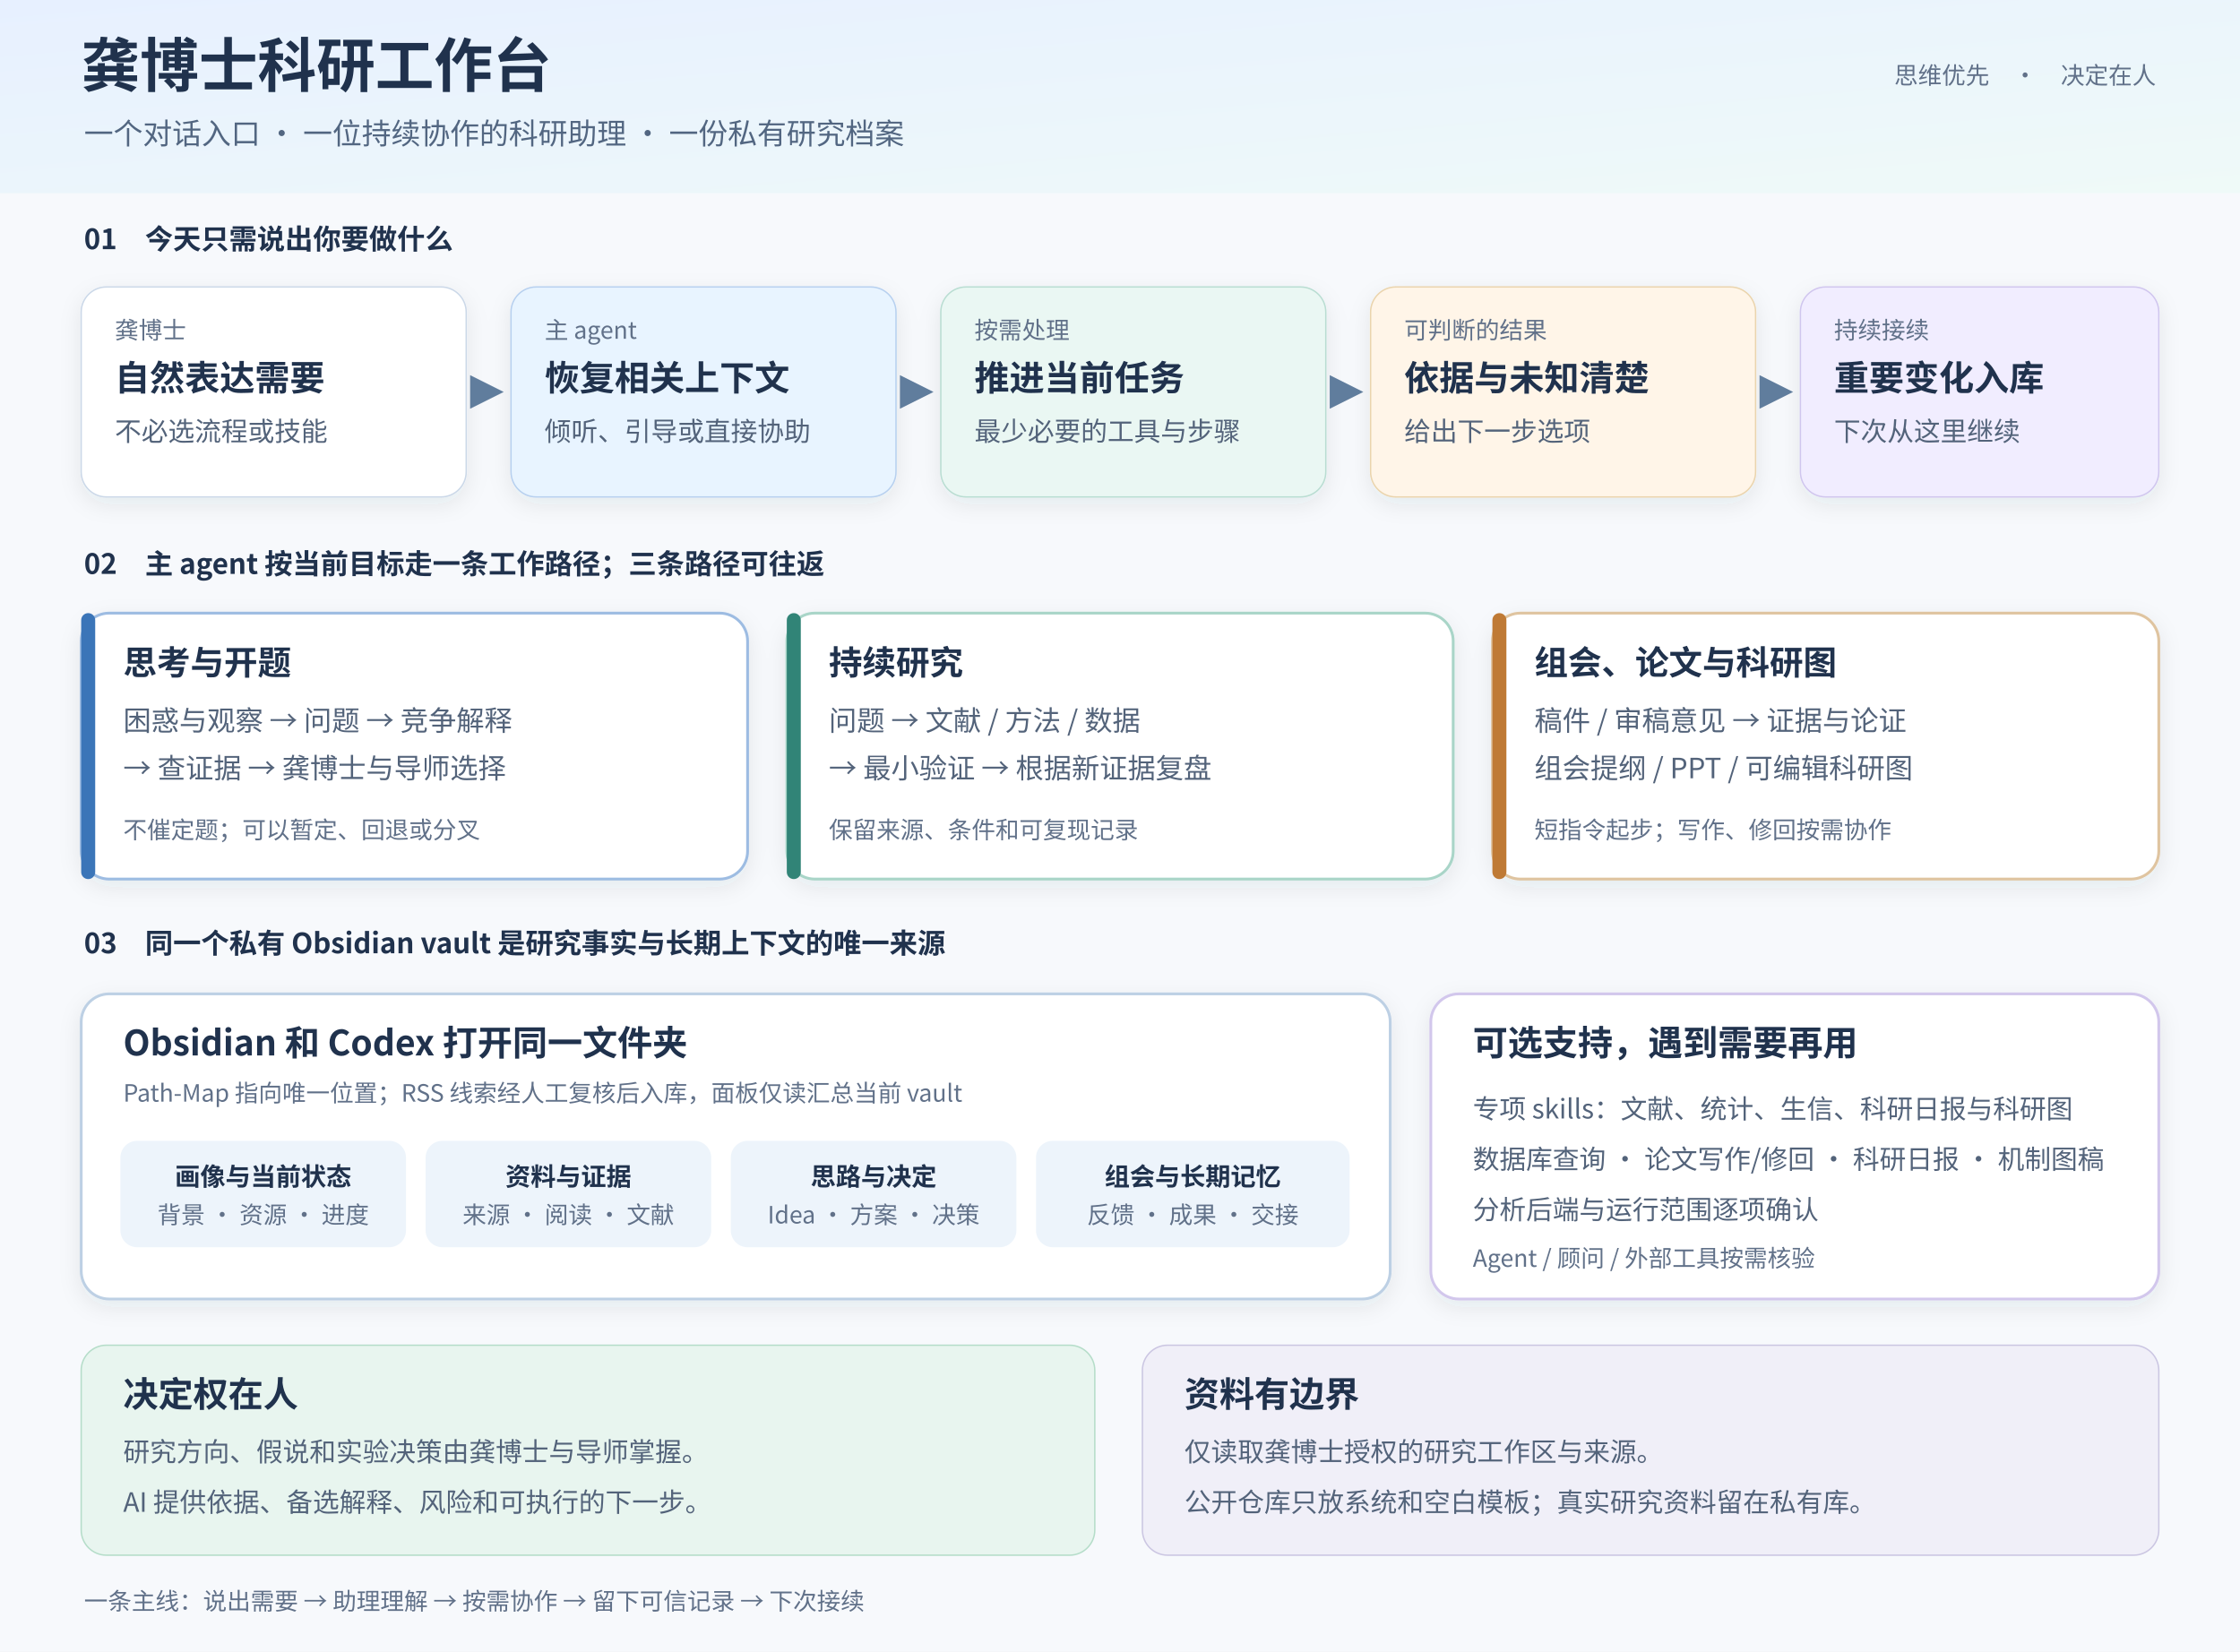
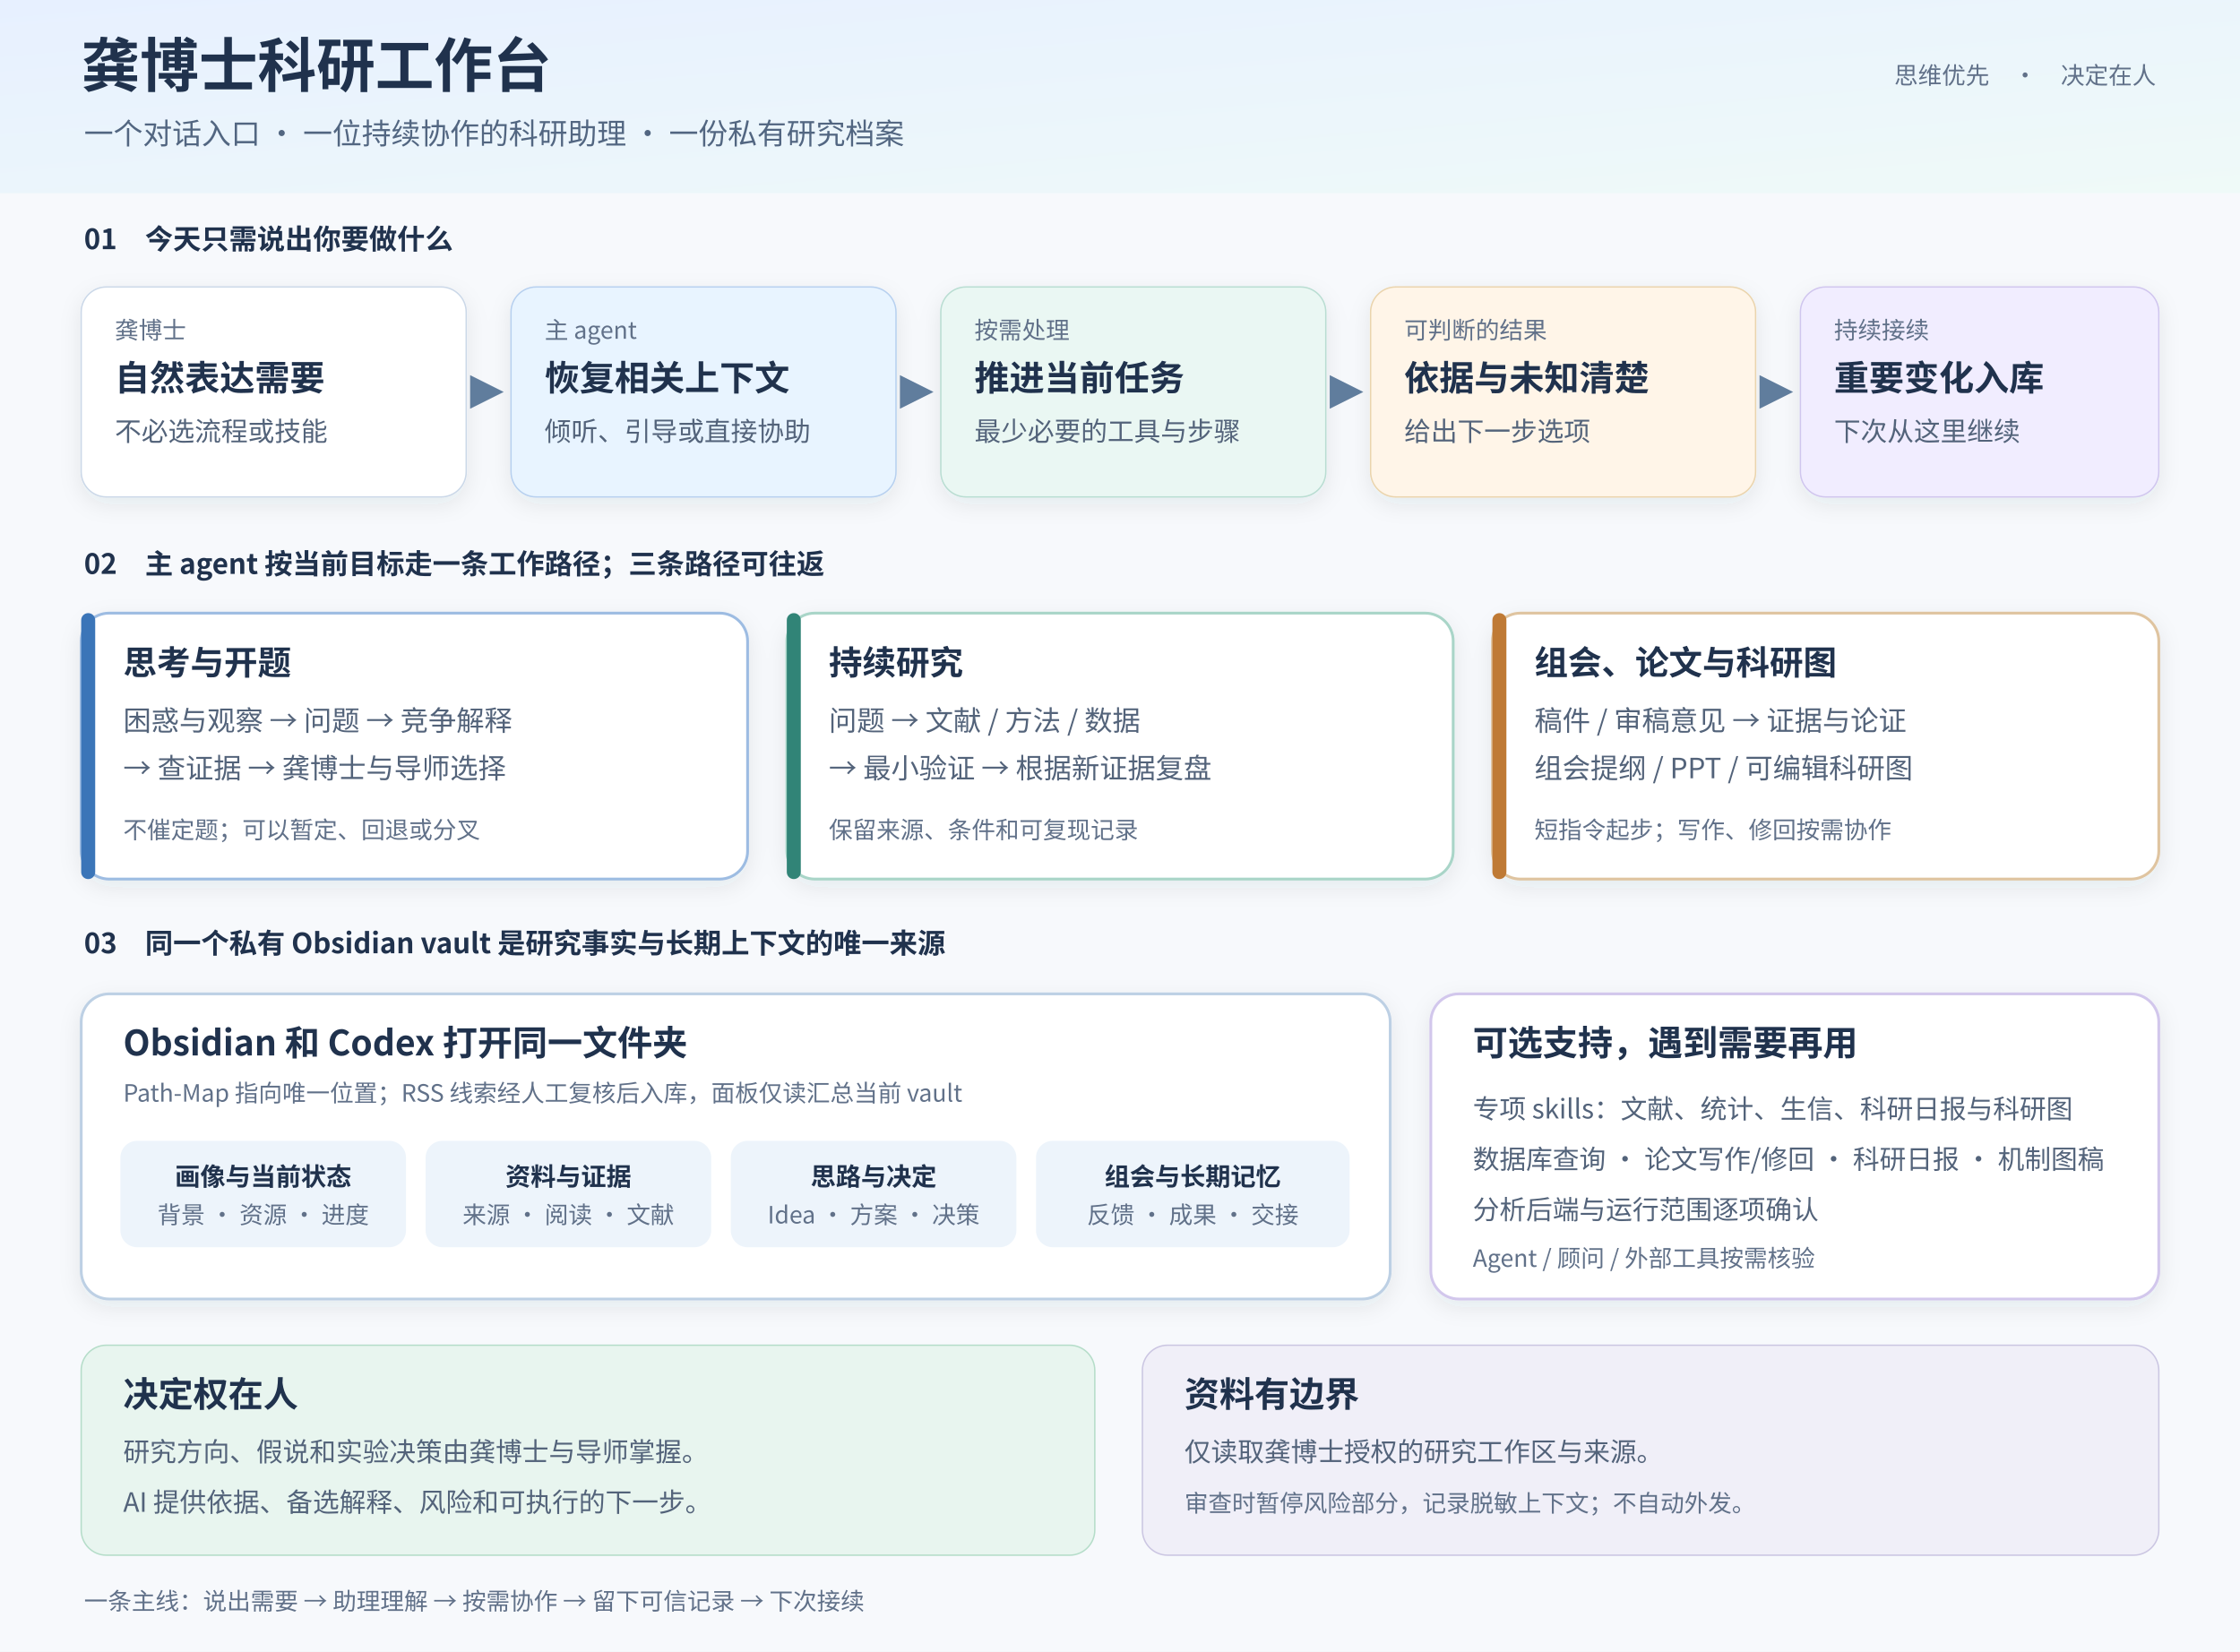
<svg xmlns="http://www.w3.org/2000/svg" width="1600" height="1180" viewBox="0 0 1600 1180">
  <defs>
    <linearGradient id="head" x1="0" y1="0" x2="1" y2="1">
      <stop offset="0" stop-color="#e7f0ff" />
      <stop offset="1" stop-color="#effaf8" />
    </linearGradient>
    <filter id="shadow" x="-10%" y="-10%" width="120%" height="130%">
      <feDropShadow dx="0" dy="5" stdDeviation="8" flood-color="#22324d" flood-opacity=".08" />
    </filter>
    <style>
      text { font-family: "Hiragino Sans GB", "PingFang SC", "Noto Sans CJK SC", sans-serif; fill: #20324d; }
      .title { font-size: 42px; font-weight: 700; }
      .subtitle { font-size: 21px; fill: #526681; }
      .step { font-size: 20px; font-weight: 700; }
      .head { font-size: 25px; font-weight: 700; }
      .body { font-size: 19px; fill: #53637a; }
      .small { font-size: 17px; fill: #617189; }
      .lane-title { font-size: 24px; font-weight: 700; }
      .lane-body { font-size: 20px; fill: #53637a; }
      .tag { font-size: 18px; font-weight: 600; }
      .white { fill: #fff; }
      .navy { fill: #123056; }
    </style>
    <marker id="arrow" viewBox="0 0 10 10" refX="8" refY="5" markerWidth="8" markerHeight="8" orient="auto-start-reverse">
      <path d="M0,0 L10,5 L0,10 z" fill="#607d9d" />
    </marker>
  </defs>
  <rect width="1600" height="1180" fill="#f7f9fc" />
  <rect x="0" y="0" width="1600" height="138" fill="url(#head)" />
  <text x="58" y="62" class="title">龚博士科研工作台</text>
  <text x="60" y="103" class="subtitle">一个对话入口 · 一位持续协作的科研助理 · 一份私有研究档案</text>
  <text x="1540" y="60" text-anchor="end" class="small">思维优先　·　决定在人</text>
  <text x="60" y="178" class="step">01　今天只需说出你要做什么</text>
  <g filter="url(#shadow)">
    <rect x="58" y="205" width="275" height="150" rx="18" fill="#fff" stroke="#cbd8e8" />
    <rect x="365" y="205" width="275" height="150" rx="18" fill="#e8f4ff" stroke="#b7d0ef" />
    <rect x="672" y="205" width="275" height="150" rx="18" fill="#eaf7f3" stroke="#b9ddd2" />
    <rect x="979" y="205" width="275" height="150" rx="18" fill="#fff5e8" stroke="#ead4ad" />
    <rect x="1286" y="205" width="256" height="150" rx="18" fill="#f1edff" stroke="#d0c6ee" />
  </g>
  <path d="M337 280 H355" stroke="#607d9d" stroke-width="3" marker-end="url(#arrow)" />
  <path d="M644 280 H662" stroke="#607d9d" stroke-width="3" marker-end="url(#arrow)" />
  <path d="M951 280 H969" stroke="#607d9d" stroke-width="3" marker-end="url(#arrow)" />
  <path d="M1258 280 H1276" stroke="#607d9d" stroke-width="3" marker-end="url(#arrow)" />
  <text x="82" y="242" class="small">龚博士</text>
  <text x="82" y="279" class="head">自然表达需要</text>
  <text x="82" y="315" class="body">不必选流程或技能</text>
  <text x="389" y="242" class="small">主 agent</text>
  <text x="389" y="279" class="head">恢复相关上下文</text>
  <text x="389" y="315" class="body">倾听、引导或直接协助</text>
  <text x="696" y="242" class="small">按需处理</text>
  <text x="696" y="279" class="head">推进当前任务</text>
  <text x="696" y="315" class="body">最少必要的工具与步骤</text>
  <text x="1003" y="242" class="small">可判断的结果</text>
  <text x="1003" y="279" class="head">依据与未知清楚</text>
  <text x="1003" y="315" class="body">给出下一步选项</text>
  <text x="1310" y="242" class="small">持续接续</text>
  <text x="1310" y="279" class="head">重要变化入库</text>
  <text x="1310" y="315" class="body">下次从这里继续</text>
  <text x="60" y="410" class="step">02　主 agent 按当前目标走一条工作路径；三条路径可往返</text>
  <g filter="url(#shadow)">
    <rect x="58" y="438" width="476" height="190" rx="20" fill="#fff" stroke="#9dbce2" stroke-width="2" />
    <rect x="562" y="438" width="476" height="190" rx="20" fill="#fff" stroke="#a9d5c8" stroke-width="2" />
    <rect x="1066" y="438" width="476" height="190" rx="20" fill="#fff" stroke="#dfc4a0" stroke-width="2" />
  </g>
  <rect x="58" y="438" width="10" height="190" rx="5" fill="#3b75b8" />
  <rect x="562" y="438" width="10" height="190" rx="5" fill="#318477" />
  <rect x="1066" y="438" width="10" height="190" rx="5" fill="#bf7a35" />
  <text x="88" y="482" class="lane-title">思考与开题</text>
  <text x="88" y="522" class="lane-body">困惑与观察 → 问题 → 竞争解释</text>
  <text x="88" y="556" class="lane-body">→ 查证据 → 龚博士与导师选择</text>
  <text x="88" y="599" class="small">不催定题；可以暂定、回退或分叉</text>
  <text x="592" y="482" class="lane-title">持续研究</text>
  <text x="592" y="522" class="lane-body">问题 → 文献 / 方法 / 数据</text>
  <text x="592" y="556" class="lane-body">→ 最小验证 → 根据新证据复盘</text>
  <text x="592" y="599" class="small">保留来源、条件和可复现记录</text>
  <text x="1096" y="482" class="lane-title">组会、论文与科研图</text>
  <text x="1096" y="522" class="lane-body">稿件 / 审稿意见 → 证据与论证</text>
  <text x="1096" y="556" class="lane-body">组会提纲 / PPT / 可编辑科研图</text>
  <text x="1096" y="599" class="small">短指令起步；写作、修回按需协作</text>
  <text x="60" y="681" class="step">03　同一个私有 Obsidian vault 是研究事实与长期上下文的唯一来源</text>
  <g filter="url(#shadow)">
    <rect x="58" y="710" width="935" height="218" rx="20" fill="#fff" stroke="#bdd0e4" stroke-width="2" />
    <rect x="1022" y="710" width="520" height="218" rx="20" fill="#fff" stroke="#d2c7ec" stroke-width="2" />
  </g>
  <text x="88" y="754" class="head">Obsidian 和 Codex 打开同一文件夹</text>
  <text x="88" y="787" class="small">Path-Map 指向唯一位置；RSS 线索经人工复核后入库，面板仅读汇总当前 vault</text>
  <rect x="86" y="815" width="204" height="76" rx="12" fill="#edf4fb" />
  <rect x="304" y="815" width="204" height="76" rx="12" fill="#edf4fb" />
  <rect x="522" y="815" width="204" height="76" rx="12" fill="#edf4fb" />
  <rect x="740" y="815" width="224" height="76" rx="12" fill="#edf4fb" />
  <text x="188" y="847" text-anchor="middle" class="tag">画像与当前状态</text>
  <text x="188" y="874" text-anchor="middle" class="small">背景 · 资源 · 进度</text>
  <text x="406" y="847" text-anchor="middle" class="tag">资料与证据</text>
  <text x="406" y="874" text-anchor="middle" class="small">来源 · 阅读 · 文献</text>
  <text x="624" y="847" text-anchor="middle" class="tag">思路与决定</text>
  <text x="624" y="874" text-anchor="middle" class="small">Idea · 方案 · 决策</text>
  <text x="852" y="847" text-anchor="middle" class="tag">组会与长期记忆</text>
  <text x="852" y="874" text-anchor="middle" class="small">反馈 · 成果 · 交接</text>
  <text x="1052" y="754" class="head">可选支持，遇到需要再用</text>
  <text x="1052" y="799" class="body">专项 skills：文献、统计、生信、科研日报与科研图</text>
  <text x="1052" y="835" class="body">数据库查询 · 论文写作/修回 · 科研日报 · 机制图稿</text>
  <text x="1052" y="871" class="body">分析后端与运行范围逐项确认</text>
  <text x="1052" y="905" class="small">Agent / 顾问 / 外部工具按需核验</text>
  <rect x="58" y="961" width="724" height="150" rx="18" fill="#e8f5ef" stroke="#b5ddc9" />
  <rect x="816" y="961" width="726" height="150" rx="18" fill="#f0eff8" stroke="#cbc6e2" />
  <text x="88" y="1005" class="head">决定权在人</text>
  <text x="88" y="1044" class="body">研究方向、假说和实验决策由龚博士与导师掌握。</text>
  <text x="88" y="1080" class="body">AI 提供依据、备选解释、风险和可执行的下一步。</text>
  <text x="846" y="1005" class="head">资料有边界</text>
  <text x="846" y="1044" class="body">仅读取龚博士授权的研究工作区与来源。</text>
-   <text x="846" y="1080" class="body">公开仓库只放系统和空白模板；真实研究资料留在私有库。</text>
+   <text x="846" y="1080" class="small">审查时暂停风险部分，记录脱敏上下文；不自动外发。</text>
  <text x="60" y="1150" class="small">一条主线：说出需要 → 助理理解 → 按需协作 → 留下可信记录 → 下次接续</text>
</svg>
